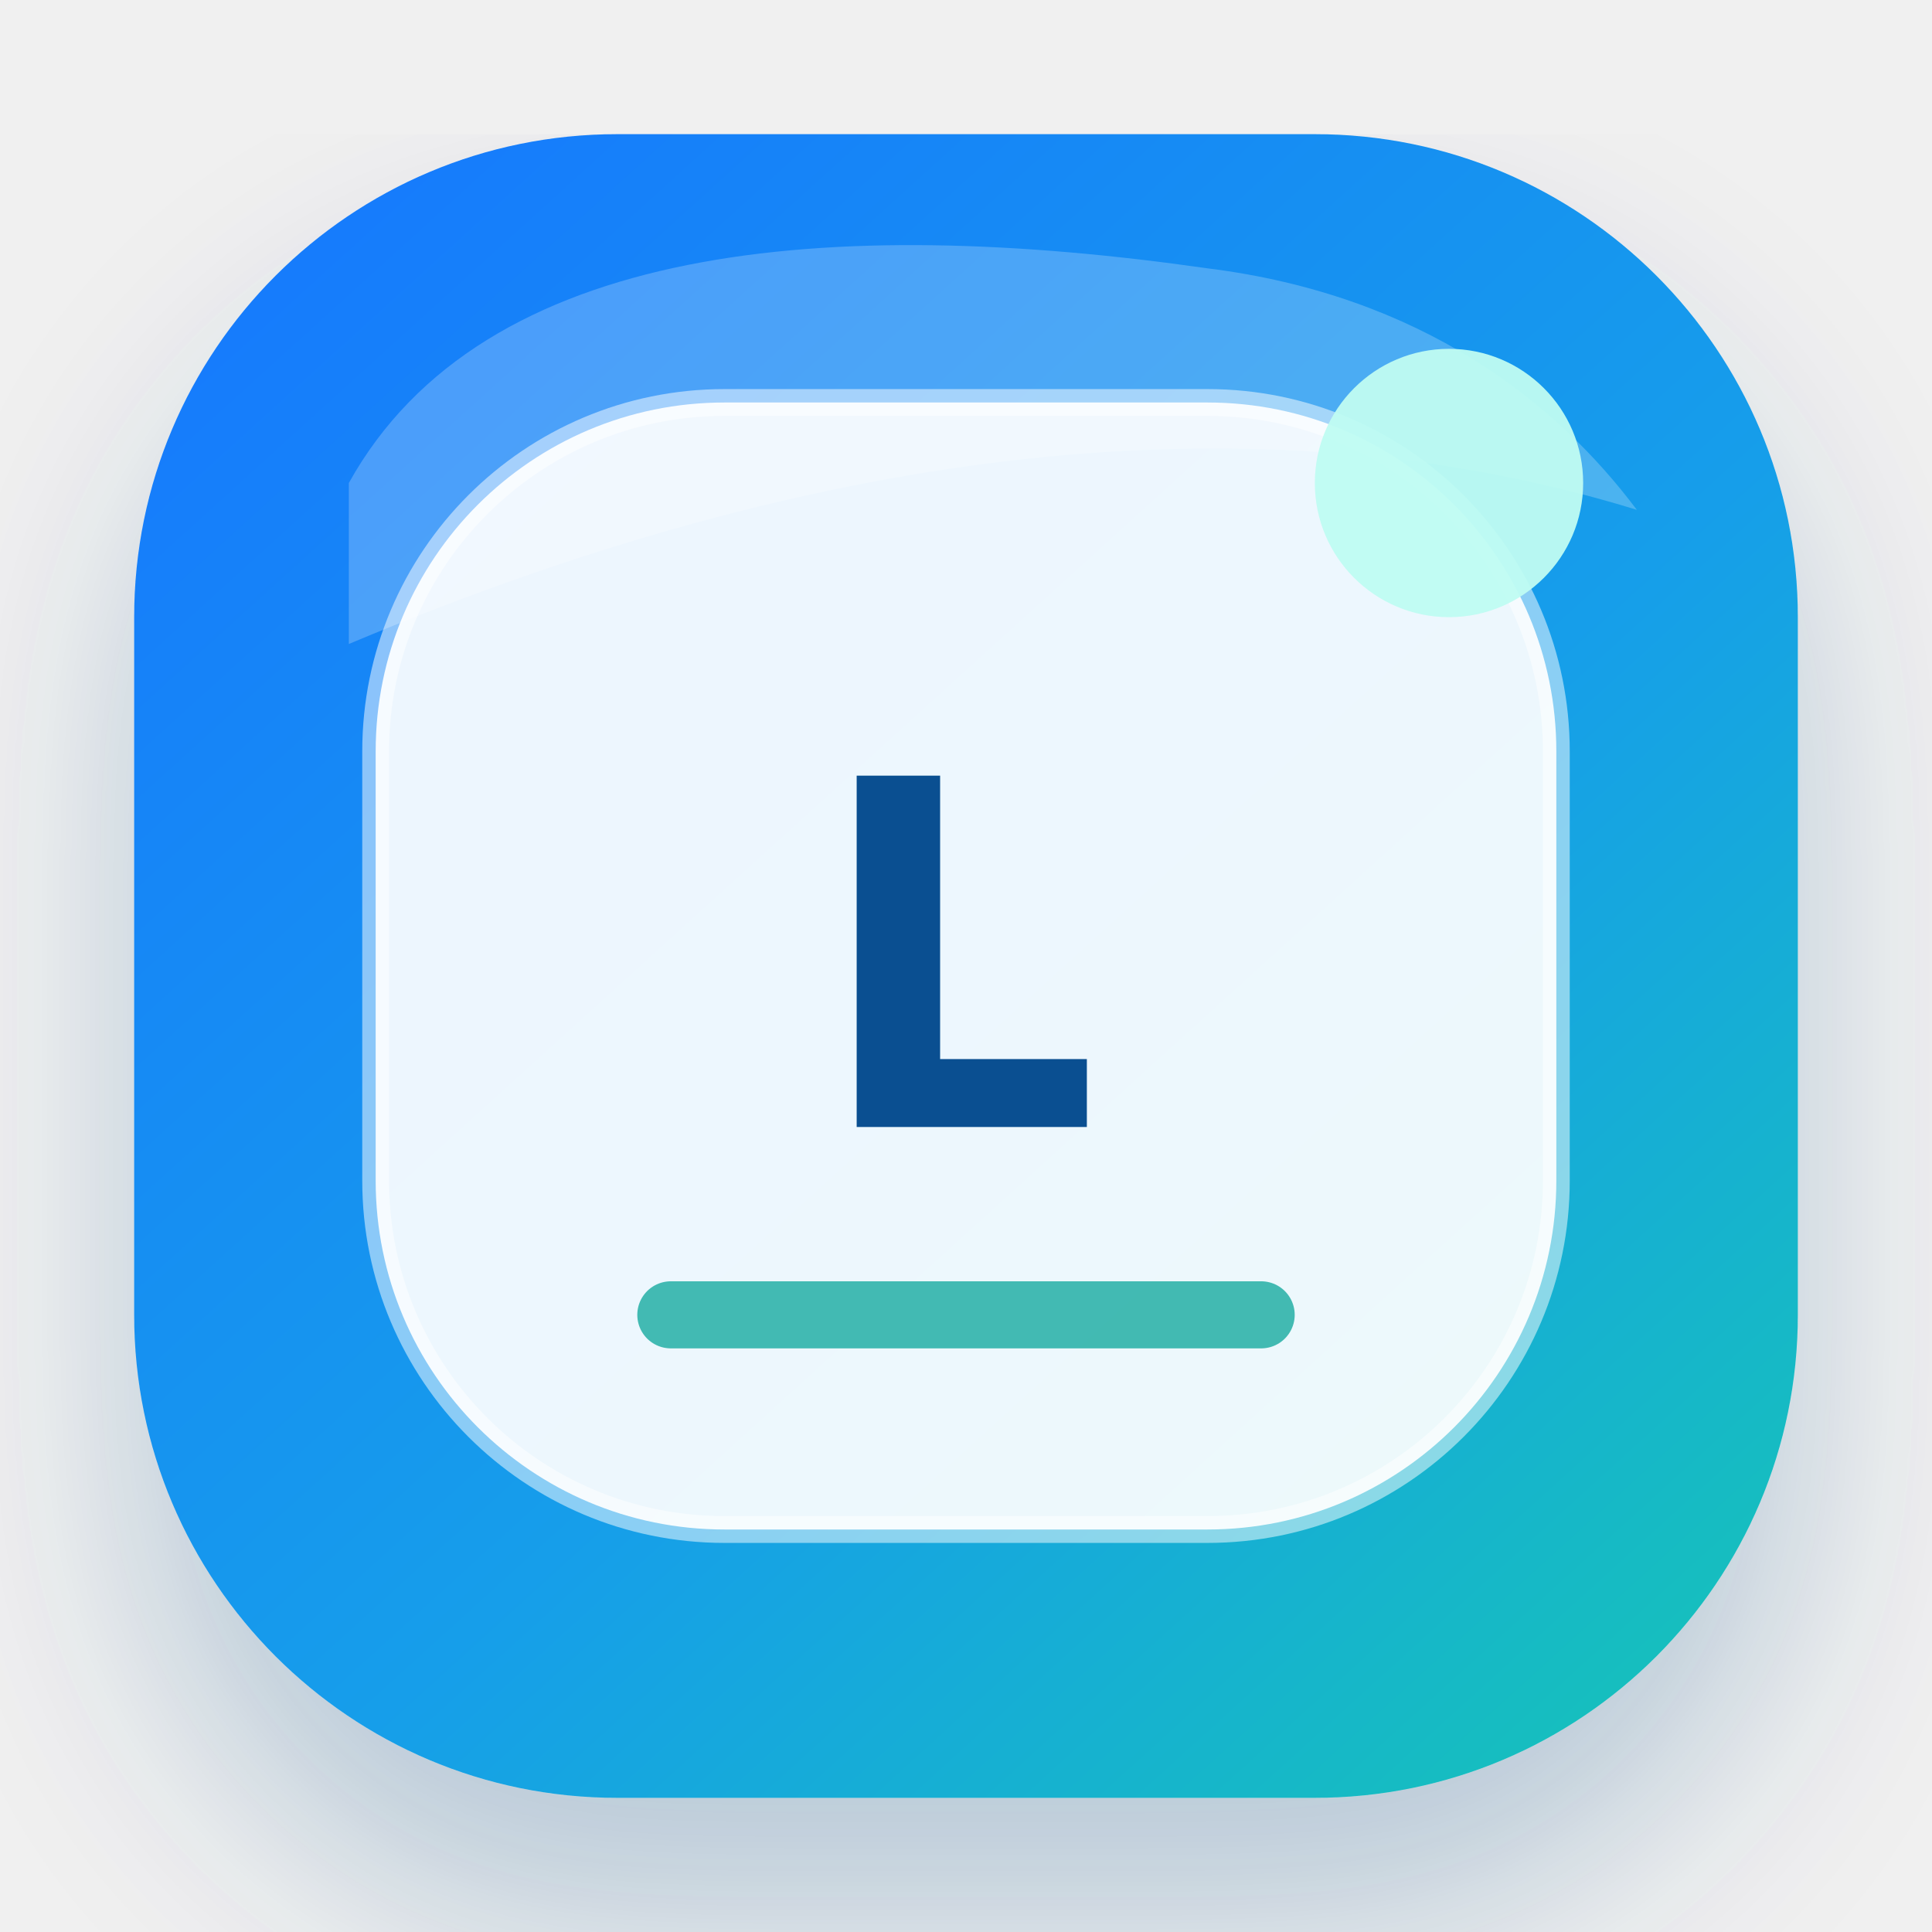
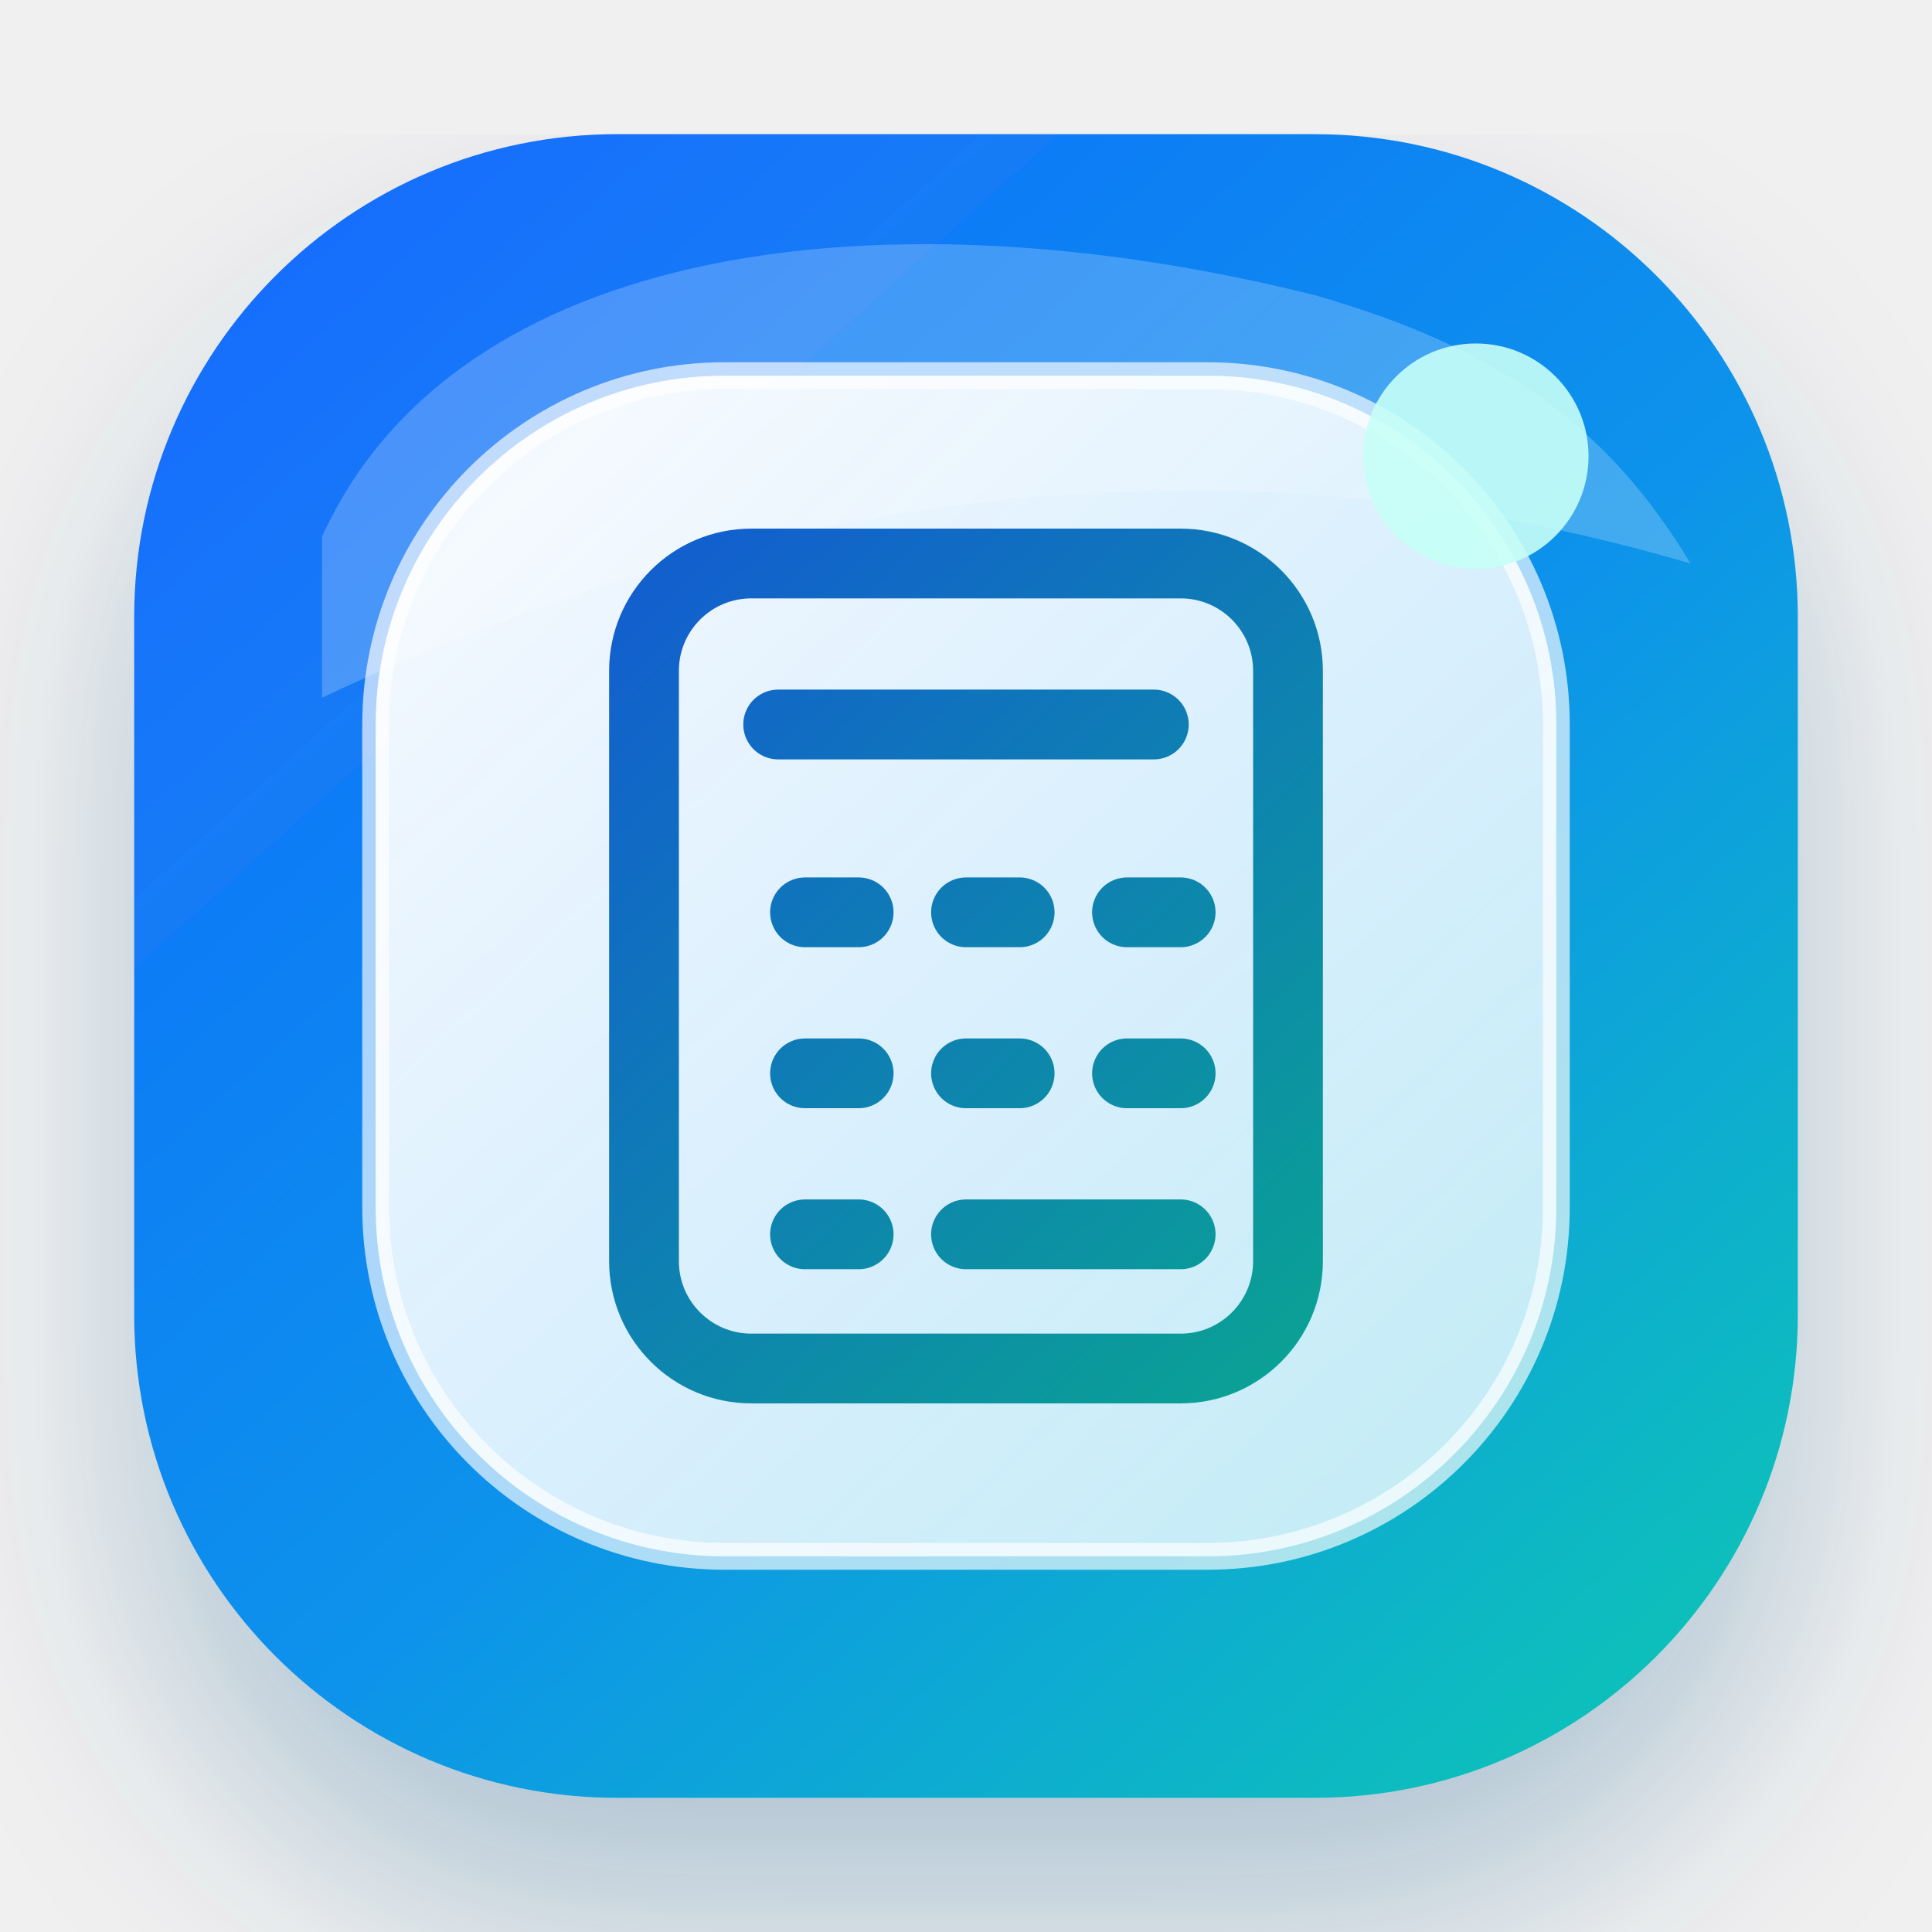
- <svg xmlns="http://www.w3.org/2000/svg" viewBox="0 0 72 72" role="img" aria-label="Laplace Transform Calculator">
+ <svg xmlns="http://www.w3.org/2000/svg" viewBox="0 0 72 72" role="img" aria-label="Calculator Laplace Transform">
  <defs>
-     <linearGradient id="g" x1="7" y1="4" x2="66" y2="69" gradientUnits="userSpaceOnUse">
-       <stop stop-color="#1976ff" />
-       <stop offset=".56" stop-color="#159eea" />
+     <linearGradient id="bg" x1="8" y1="5" x2="64" y2="67" gradientUnits="userSpaceOnUse">
+       <stop stop-color="#1769ff" />
+       <stop offset=".55" stop-color="#0b93eb" />
      <stop offset="1" stop-color="#12c7b3" />
    </linearGradient>
-     <linearGradient id="glass" x1="16" y1="12" x2="58" y2="61">
-       <stop stop-color="#fff" stop-opacity=".92" />
-       <stop offset="1" stop-color="#eaf8ff" stop-opacity=".74" />
+     <linearGradient id="glass" x1="17" y1="15" x2="57" y2="58" gradientUnits="userSpaceOnUse">
+       <stop stop-color="#ffffff" stop-opacity=".96" />
+       <stop offset="1" stop-color="#e8f8ff" stop-opacity=".82" />
    </linearGradient>
-     <filter id="s" x="-30%" y="-30%" width="160%" height="170%">
-       <feDropShadow dx="0" dy="5" stdDeviation="4" flood-color="#0b4d8a" flood-opacity=".23" />
+     <linearGradient id="ink" x1="23" y1="23" x2="50" y2="51" gradientUnits="userSpaceOnUse">
+       <stop stop-color="#125fce" />
+       <stop offset="1" stop-color="#0aa493" />
+     </linearGradient>
+     <filter id="ds" x="-30%" y="-30%" width="160%" height="175%">
+       <feDropShadow dx="0" dy="5" stdDeviation="4" flood-color="#0c4d84" flood-opacity=".25" />
    </filter>
  </defs>
-   <rect x="5" y="5" width="62" height="62" rx="18" fill="url(#g)" filter="url(#s)" />
-   <path d="M13 18C18 9 31 8 45 10c8 1 13 5 16 9-13-4-29-3-48 5z" fill="#fff" opacity=".23" />
-   <rect x="14" y="15" width="44" height="42" rx="13" fill="url(#glass)" stroke="#fff" stroke-opacity=".5" />
-   <circle cx="54" cy="18" r="5" fill="#bffcf2" opacity=".95" />
-   <text x="36" y="42" text-anchor="middle" font-family="Inter,Segoe UI,Arial,sans-serif" font-size="18" font-weight="800" fill="#0a4f91">L</text>
-   <path d="M25 49h22" stroke="#12a99d" stroke-width="2.5" stroke-linecap="round" opacity=".78" />
+   <rect x="5" y="5" width="62" height="62" rx="18" fill="url(#bg)" filter="url(#ds)" />
+   <path d="M12 20C17 9 33 7 49 11c7 2 11 5 14 10-17-5-34-3-51 5z" fill="#fff" opacity=".22" />
+   <rect x="14" y="14" width="44" height="44" rx="13" fill="url(#glass)" stroke="#fff" stroke-opacity=".66" />
+   <circle cx="55" cy="17" r="4.2" fill="#c7fff7" opacity=".9" />
+   <g fill="none" stroke="url(#ink)" stroke-width="2.6" stroke-linecap="round" stroke-linejoin="round">
+     <rect x="24" y="21" width="24" height="30" rx="4" />
+     <path d="M29 27h14M30 34h2M36 34h2M42 34h2M30 40h2M36 40h2M42 40h2M30 46h2M36 46h8" />
+   </g>
</svg>
